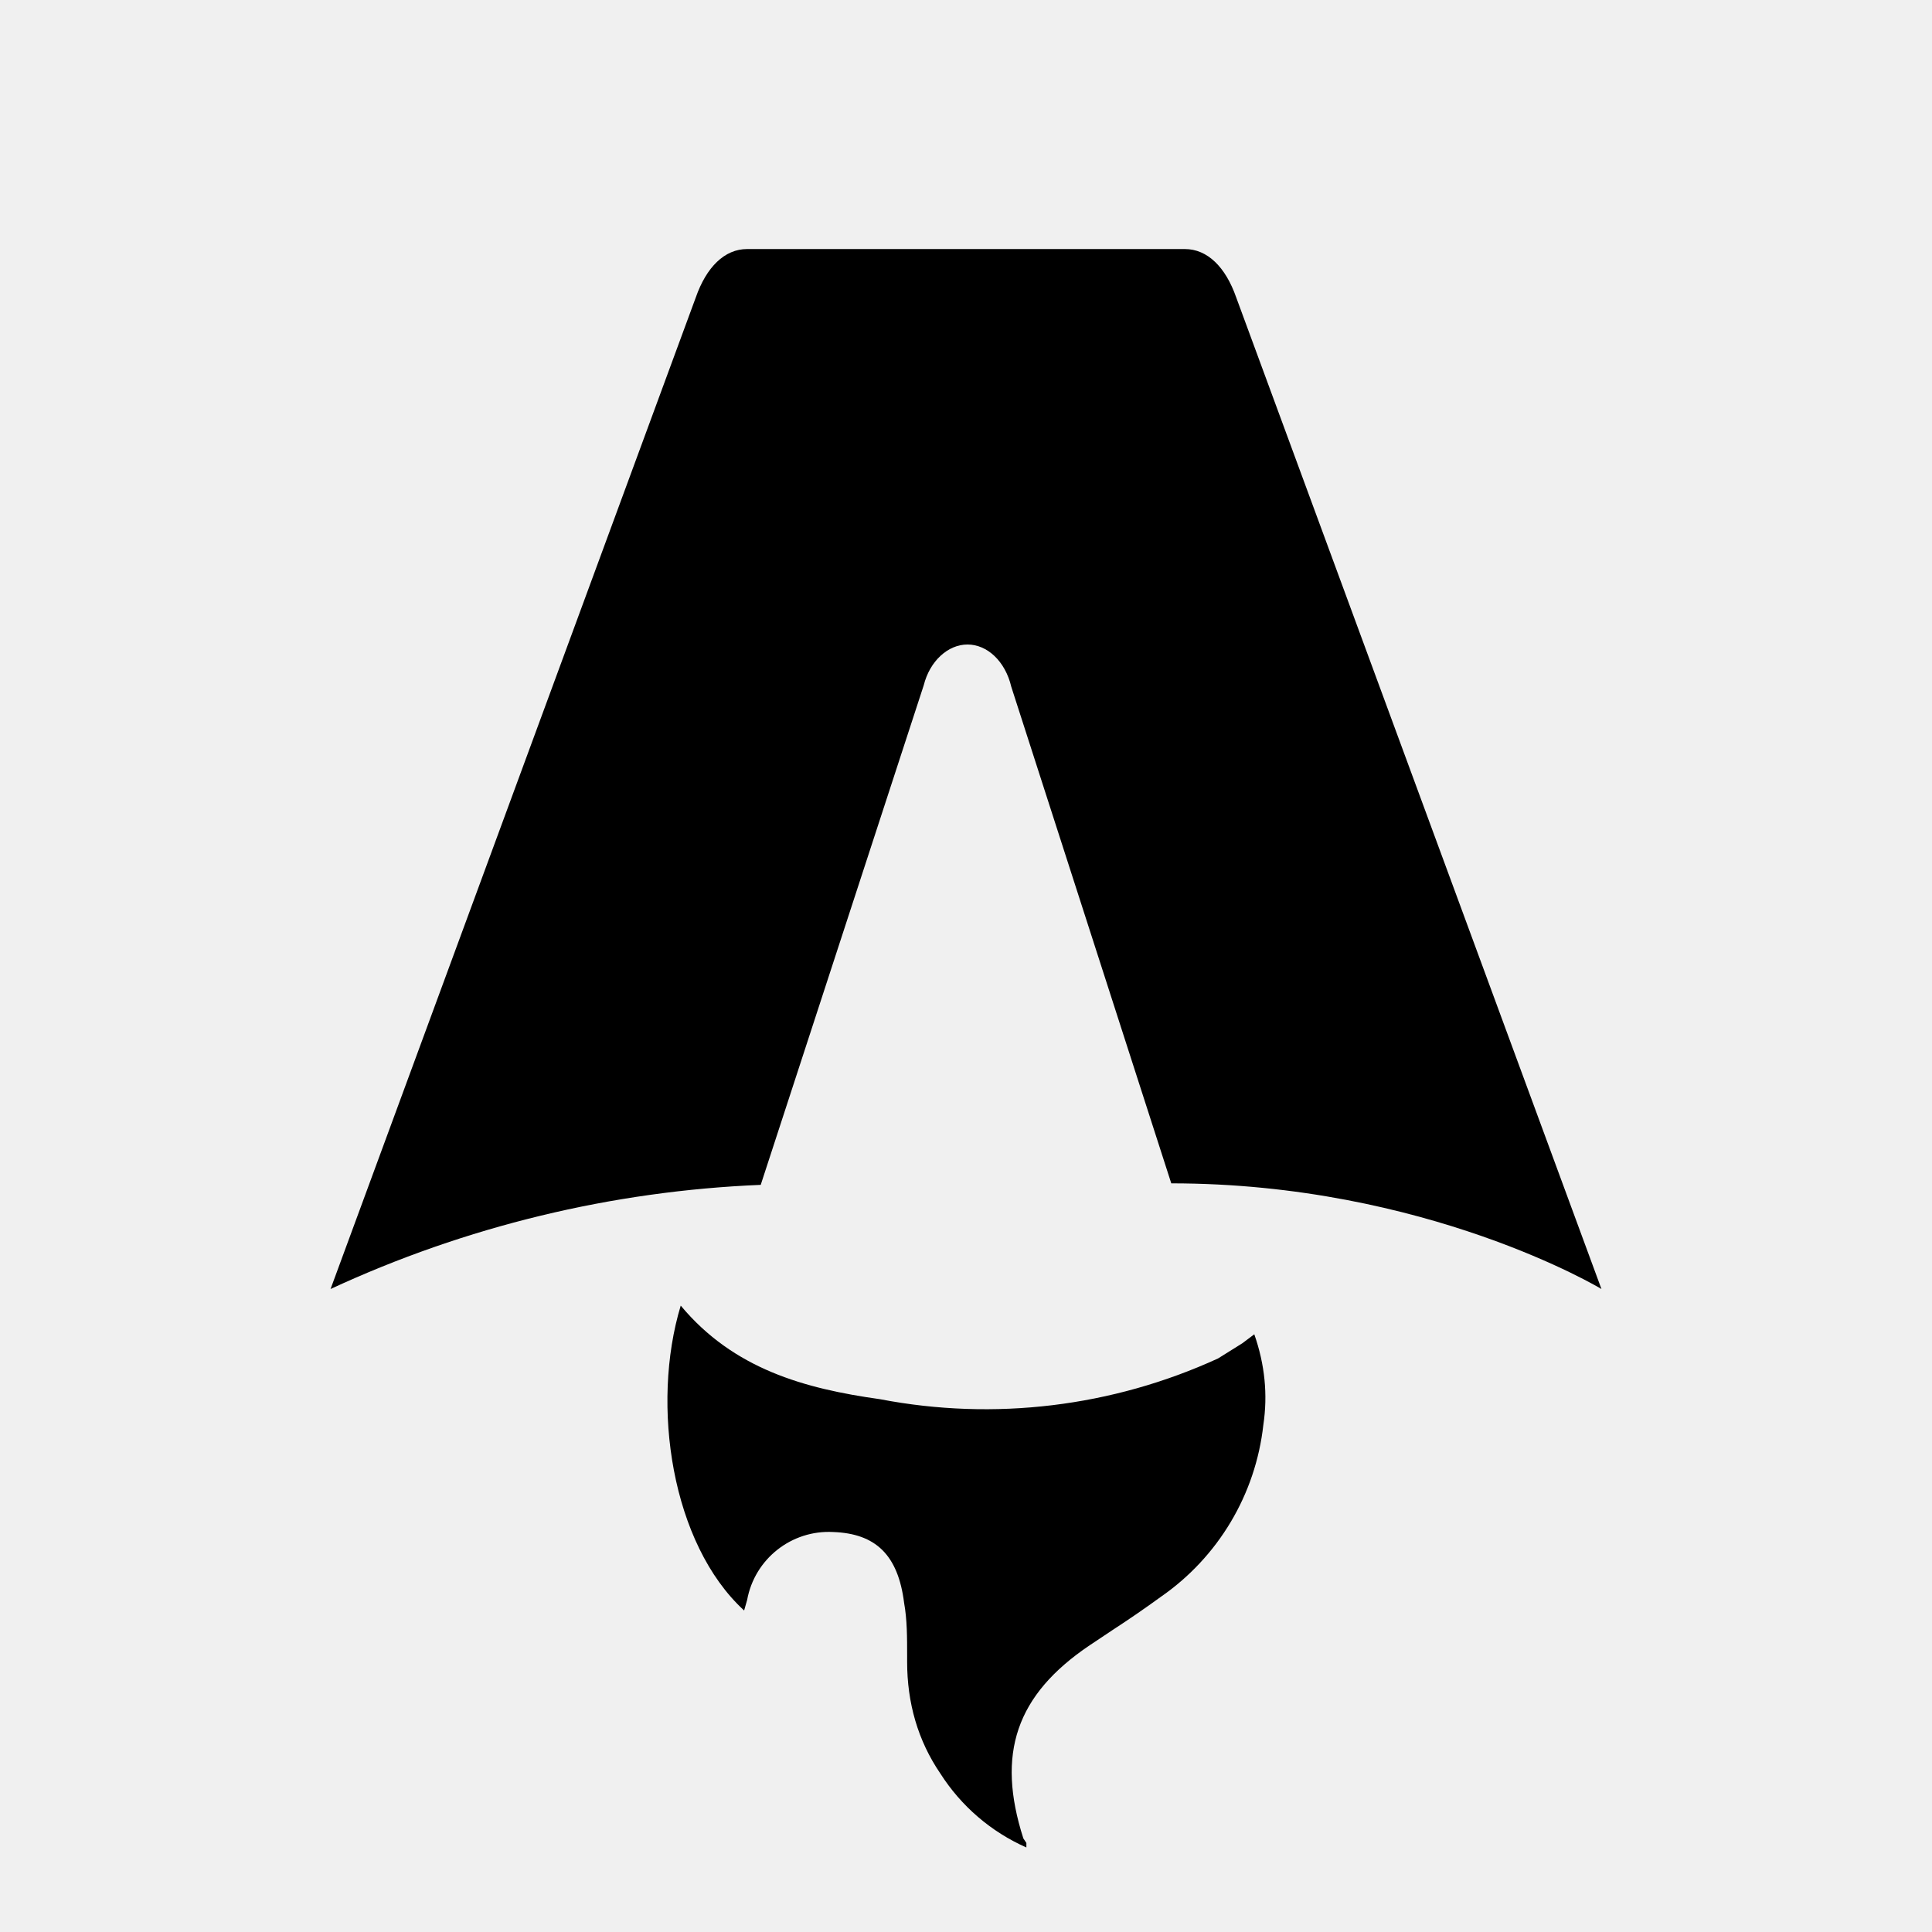
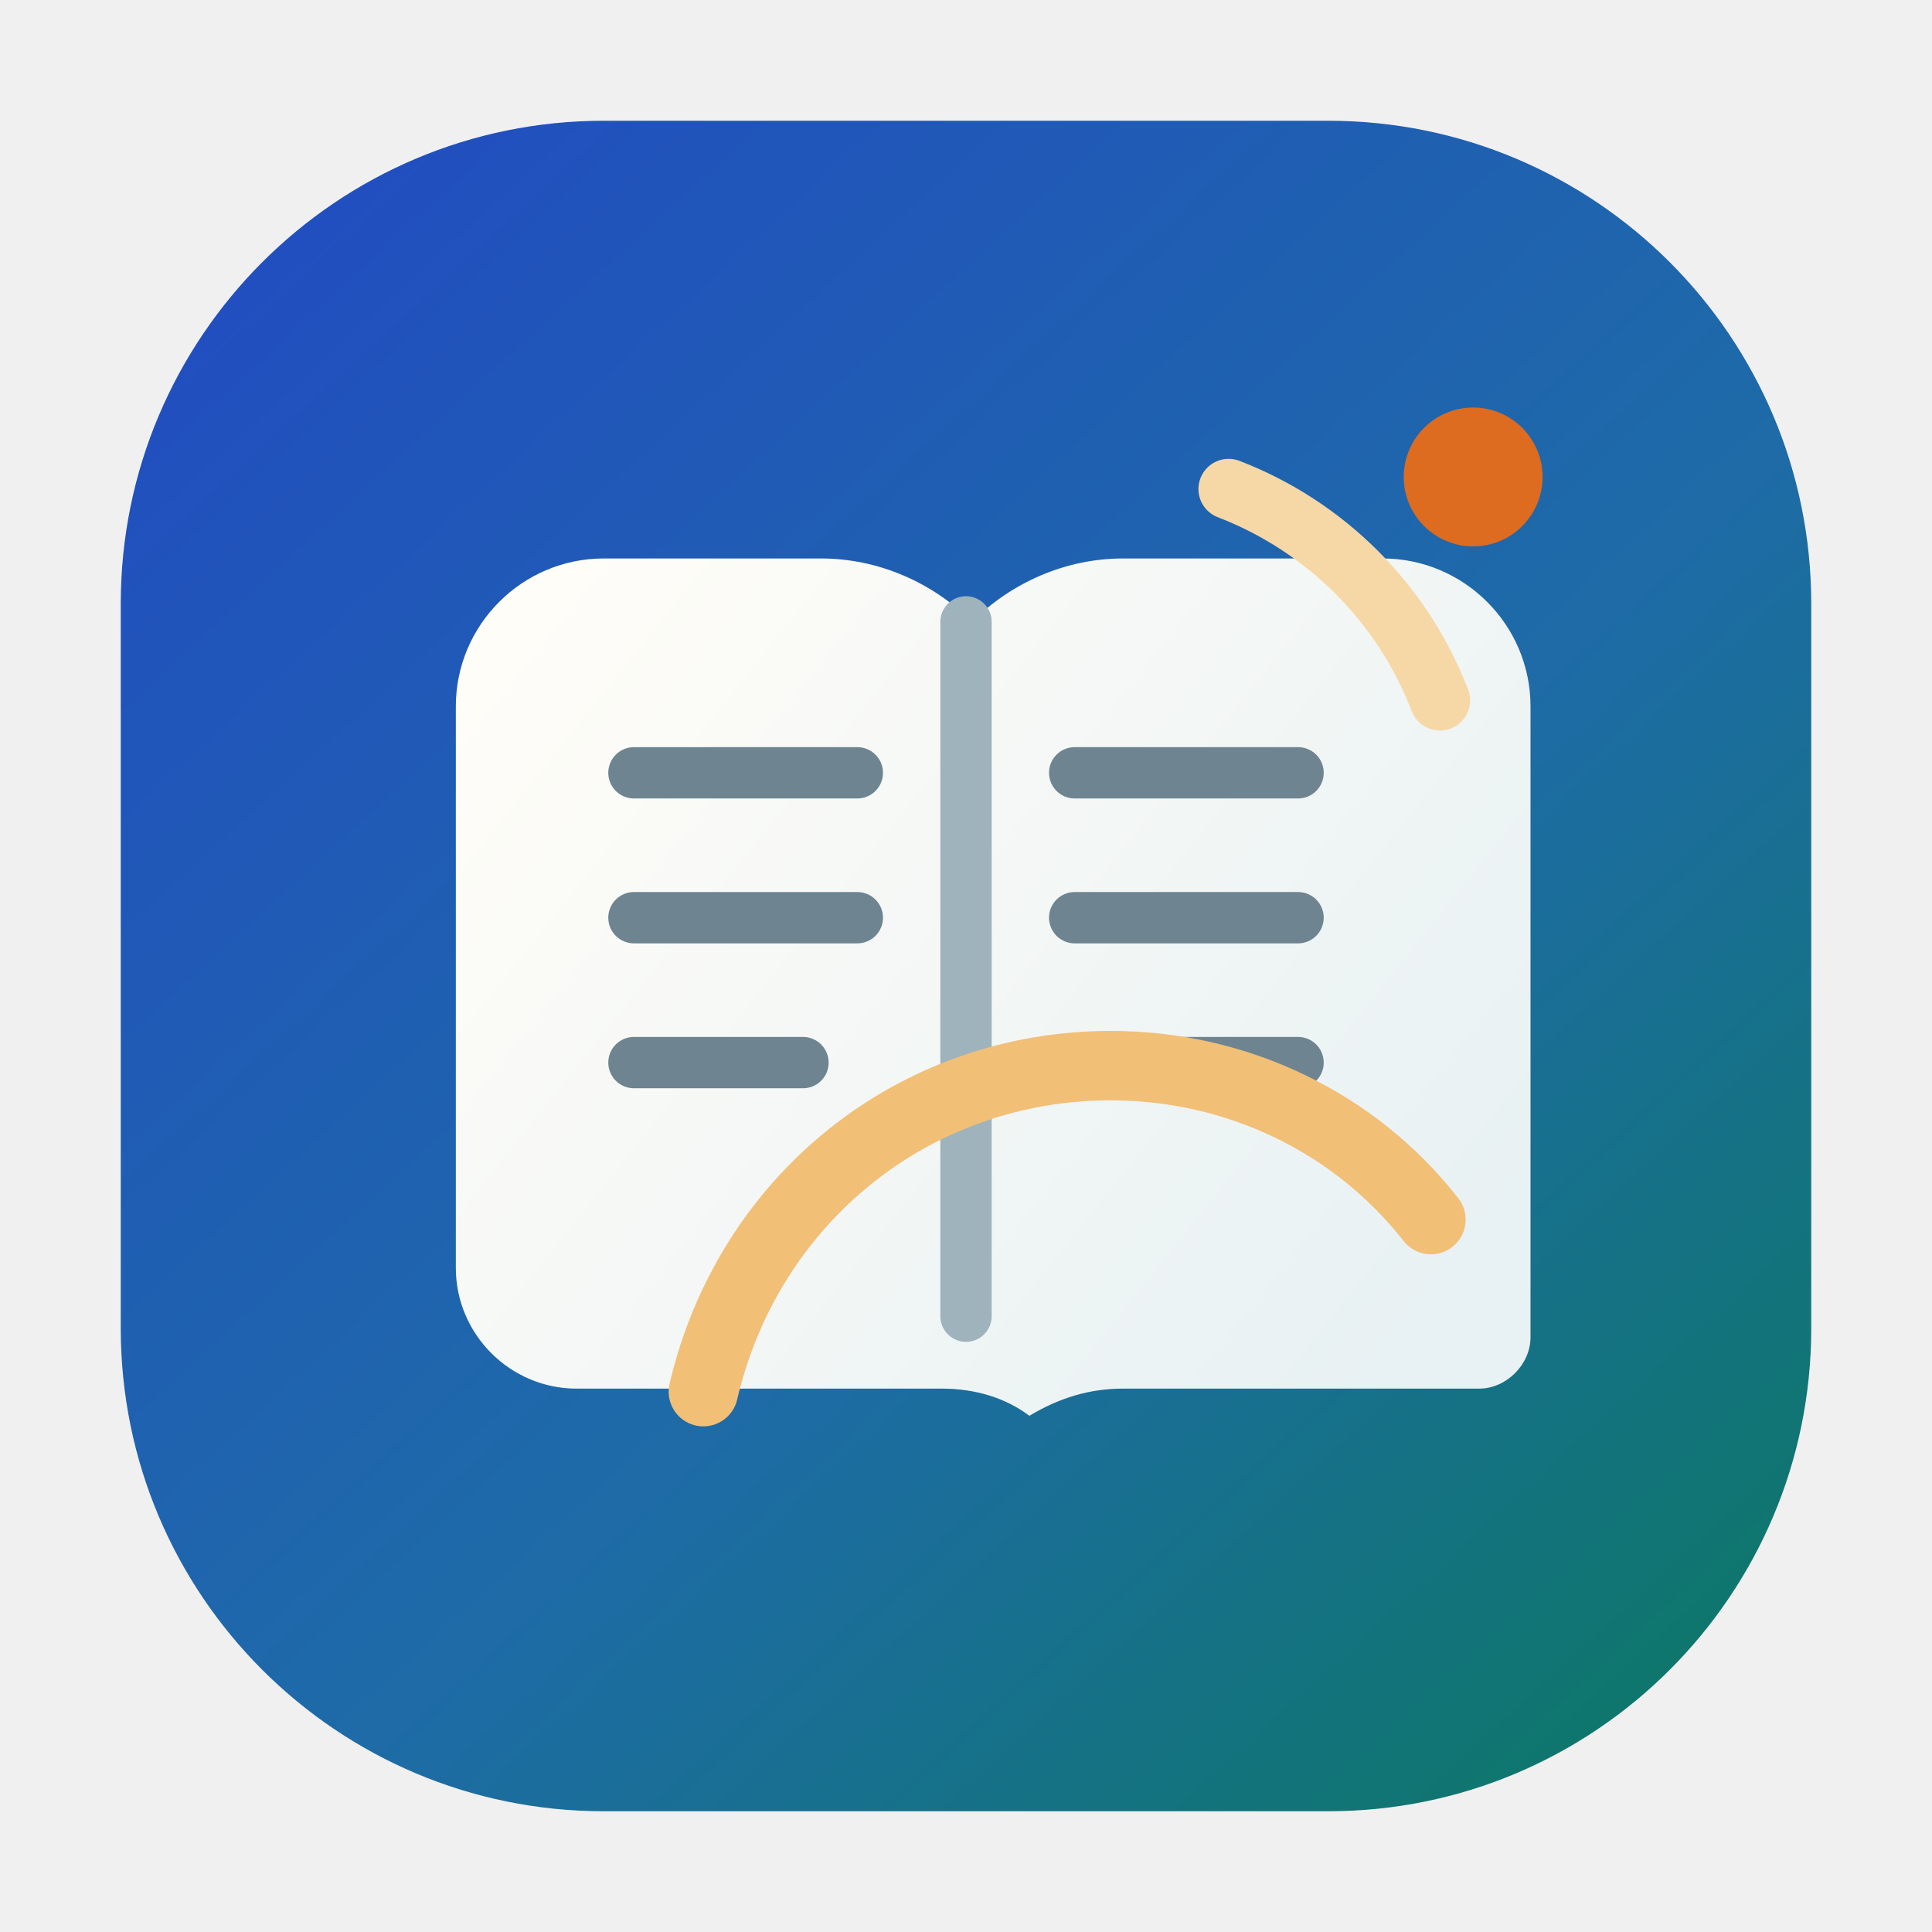
- <svg xmlns="http://www.w3.org/2000/svg" fill="none" viewBox="0 0 128 128">
-   <path d="M50.4 78.5a75.1 75.1 0 0 0-28.5 6.9l24.2-65.7c.7-2 1.9-3.2 3.4-3.2h29c1.5 0 2.7 1.2 3.4 3.2l24.2 65.7s-11.6-7-28.5-7L67 45.5c-.4-1.7-1.6-2.8-2.9-2.8-1.3 0-2.5 1.1-2.9 2.7L50.4 78.5Zm-1.1 28.2Zm-4.2-20.2c-2 6.6-.6 15.8 4.2 20.2a17.5 17.5 0 0 1 .2-.7 5.5 5.5 0 0 1 5.7-4.5c2.8.1 4.3 1.5 4.7 4.7.2 1.1.2 2.3.2 3.5v.4c0 2.7.7 5.2 2.2 7.4a13 13 0 0 0 5.7 4.9v-.3l-.2-.3c-1.8-5.6-.5-9.5 4.4-12.8l1.5-1a73 73 0 0 0 3.2-2.2 16 16 0 0 0 6.8-11.4c.3-2 .1-4-.6-6l-.8.6-1.6 1a37 37 0 0 1-22.4 2.7c-5-.7-9.7-2-13.2-6.2Z" />
-   <style>
-         path { fill: #000; }
-         @media (prefers-color-scheme: dark) {
-             path { fill: #FFF; }
-         }
-     </style>
+ <svg xmlns="http://www.w3.org/2000/svg" viewBox="0 0 64 64" role="img" aria-label="English Grammar Atlas favicon">
+   <defs>
+     <linearGradient id="bg" x1="10" y1="8" x2="54" y2="56" gradientUnits="userSpaceOnUse">
+       <stop offset="0" stop-color="#214fbf" />
+       <stop offset="0.58" stop-color="#1e6ba8" />
+       <stop offset="1" stop-color="#0f766e" />
+     </linearGradient>
+     <linearGradient id="page" x1="17" y1="20" x2="47" y2="44" gradientUnits="userSpaceOnUse">
+       <stop offset="0" stop-color="#fffdf8" />
+       <stop offset="1" stop-color="#e8f1f3" />
+     </linearGradient>
+   </defs>
+   <rect x="4" y="4" width="56" height="56" rx="16" fill="url(#bg)" />
+   <path d="M20 18.5c-2.7 0-4.9 2.2-4.9 4.9V42c0 2.2 1.8 4 4 4h12.1c1.1 0 2.1.3 2.9.9 1-.6 2-.9 3.1-.9H49c.9 0 1.7-.8 1.7-1.7V23.4c0-2.7-2.2-4.9-4.9-4.9h-8.6c-1.9 0-3.7.8-5 2.1-1.3-1.3-3.1-2.1-5-2.1H20Z" fill="url(#page)" />
+   <path d="M32 20.6v23" fill="none" stroke="#9fb3bd" stroke-linecap="round" stroke-width="1.7" />
+   <path d="M21 25.6h7.4M21 30.4h7.4M21 35.2h5.6M35.6 25.6h7.4M35.6 30.4H43M35.6 35.2H43" fill="none" stroke="#6e8591" stroke-linecap="round" stroke-width="1.7" />
+   <path d="M23.3 46.1c1.5-6.4 7-10.8 13.5-10.8 4.2 0 8.1 1.9 10.6 5.1" fill="none" stroke="#f2bf77" stroke-linecap="round" stroke-width="2.3" />
+   <path d="M40.7 16.2a12.2 12.2 0 0 1 7 7" fill="none" stroke="#f6d8a6" stroke-linecap="round" stroke-width="2" />
+   <circle cx="48.8" cy="15.8" r="2.3" fill="#dd6b20" />
</svg>
